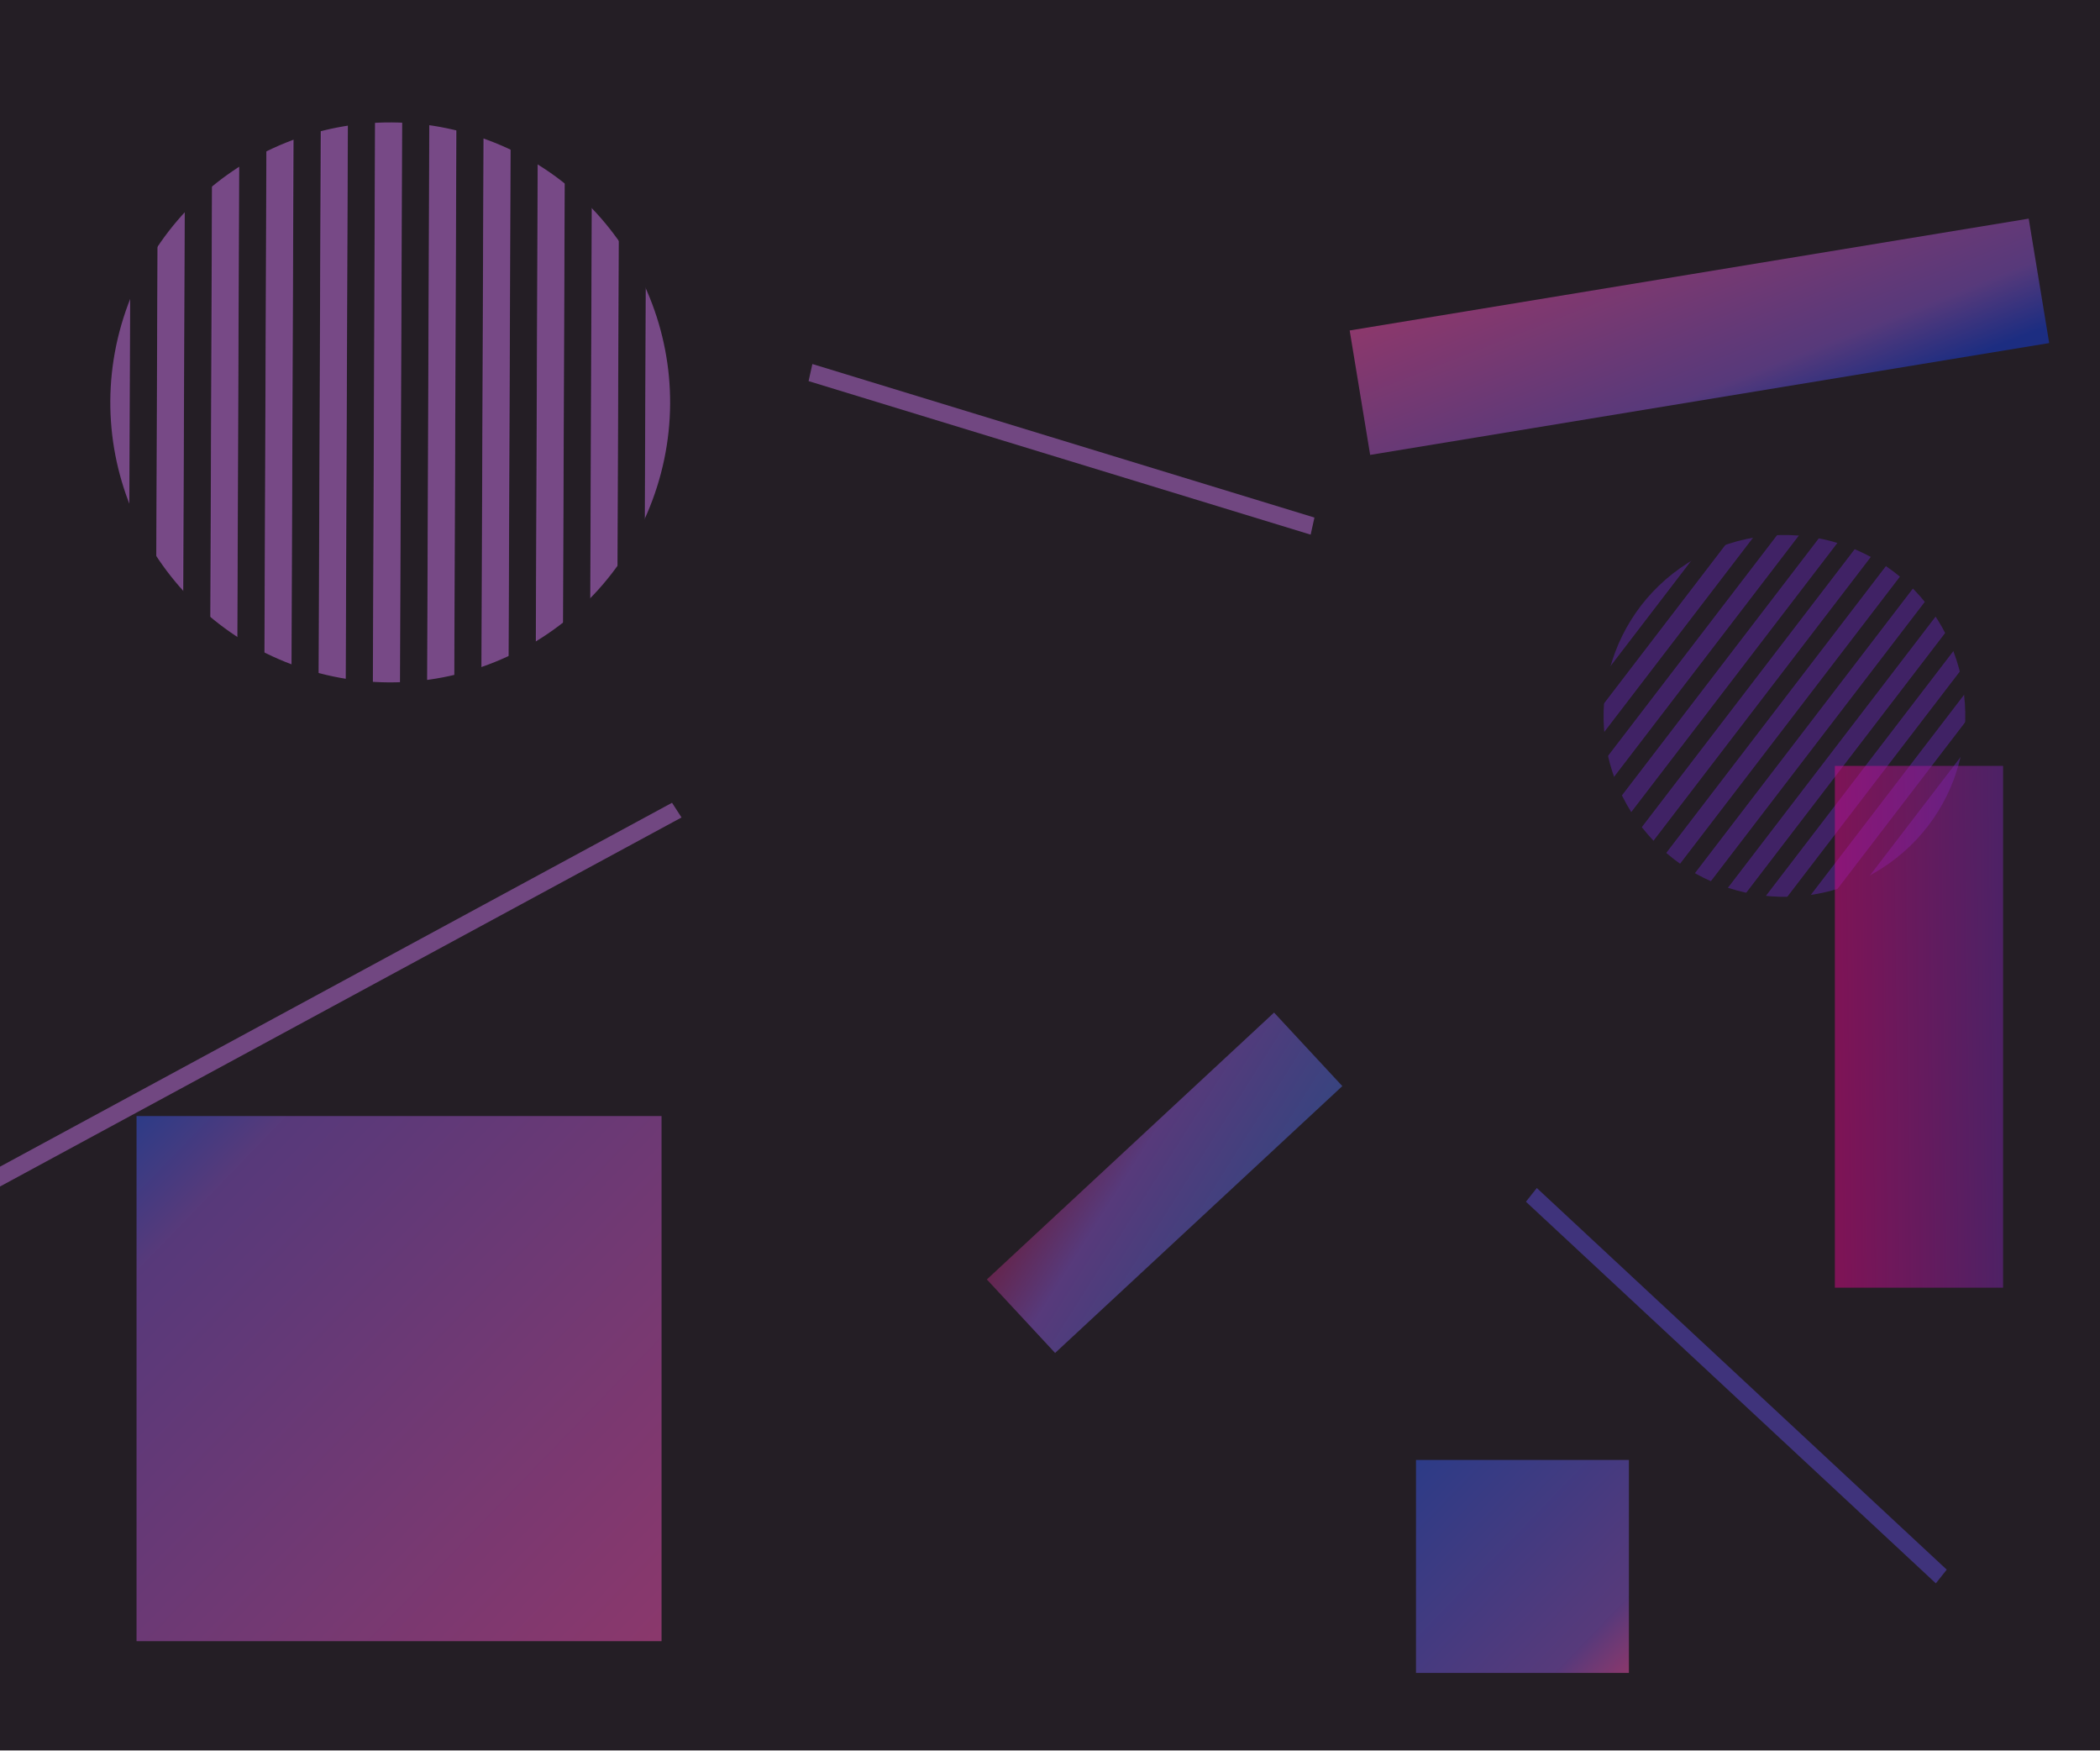
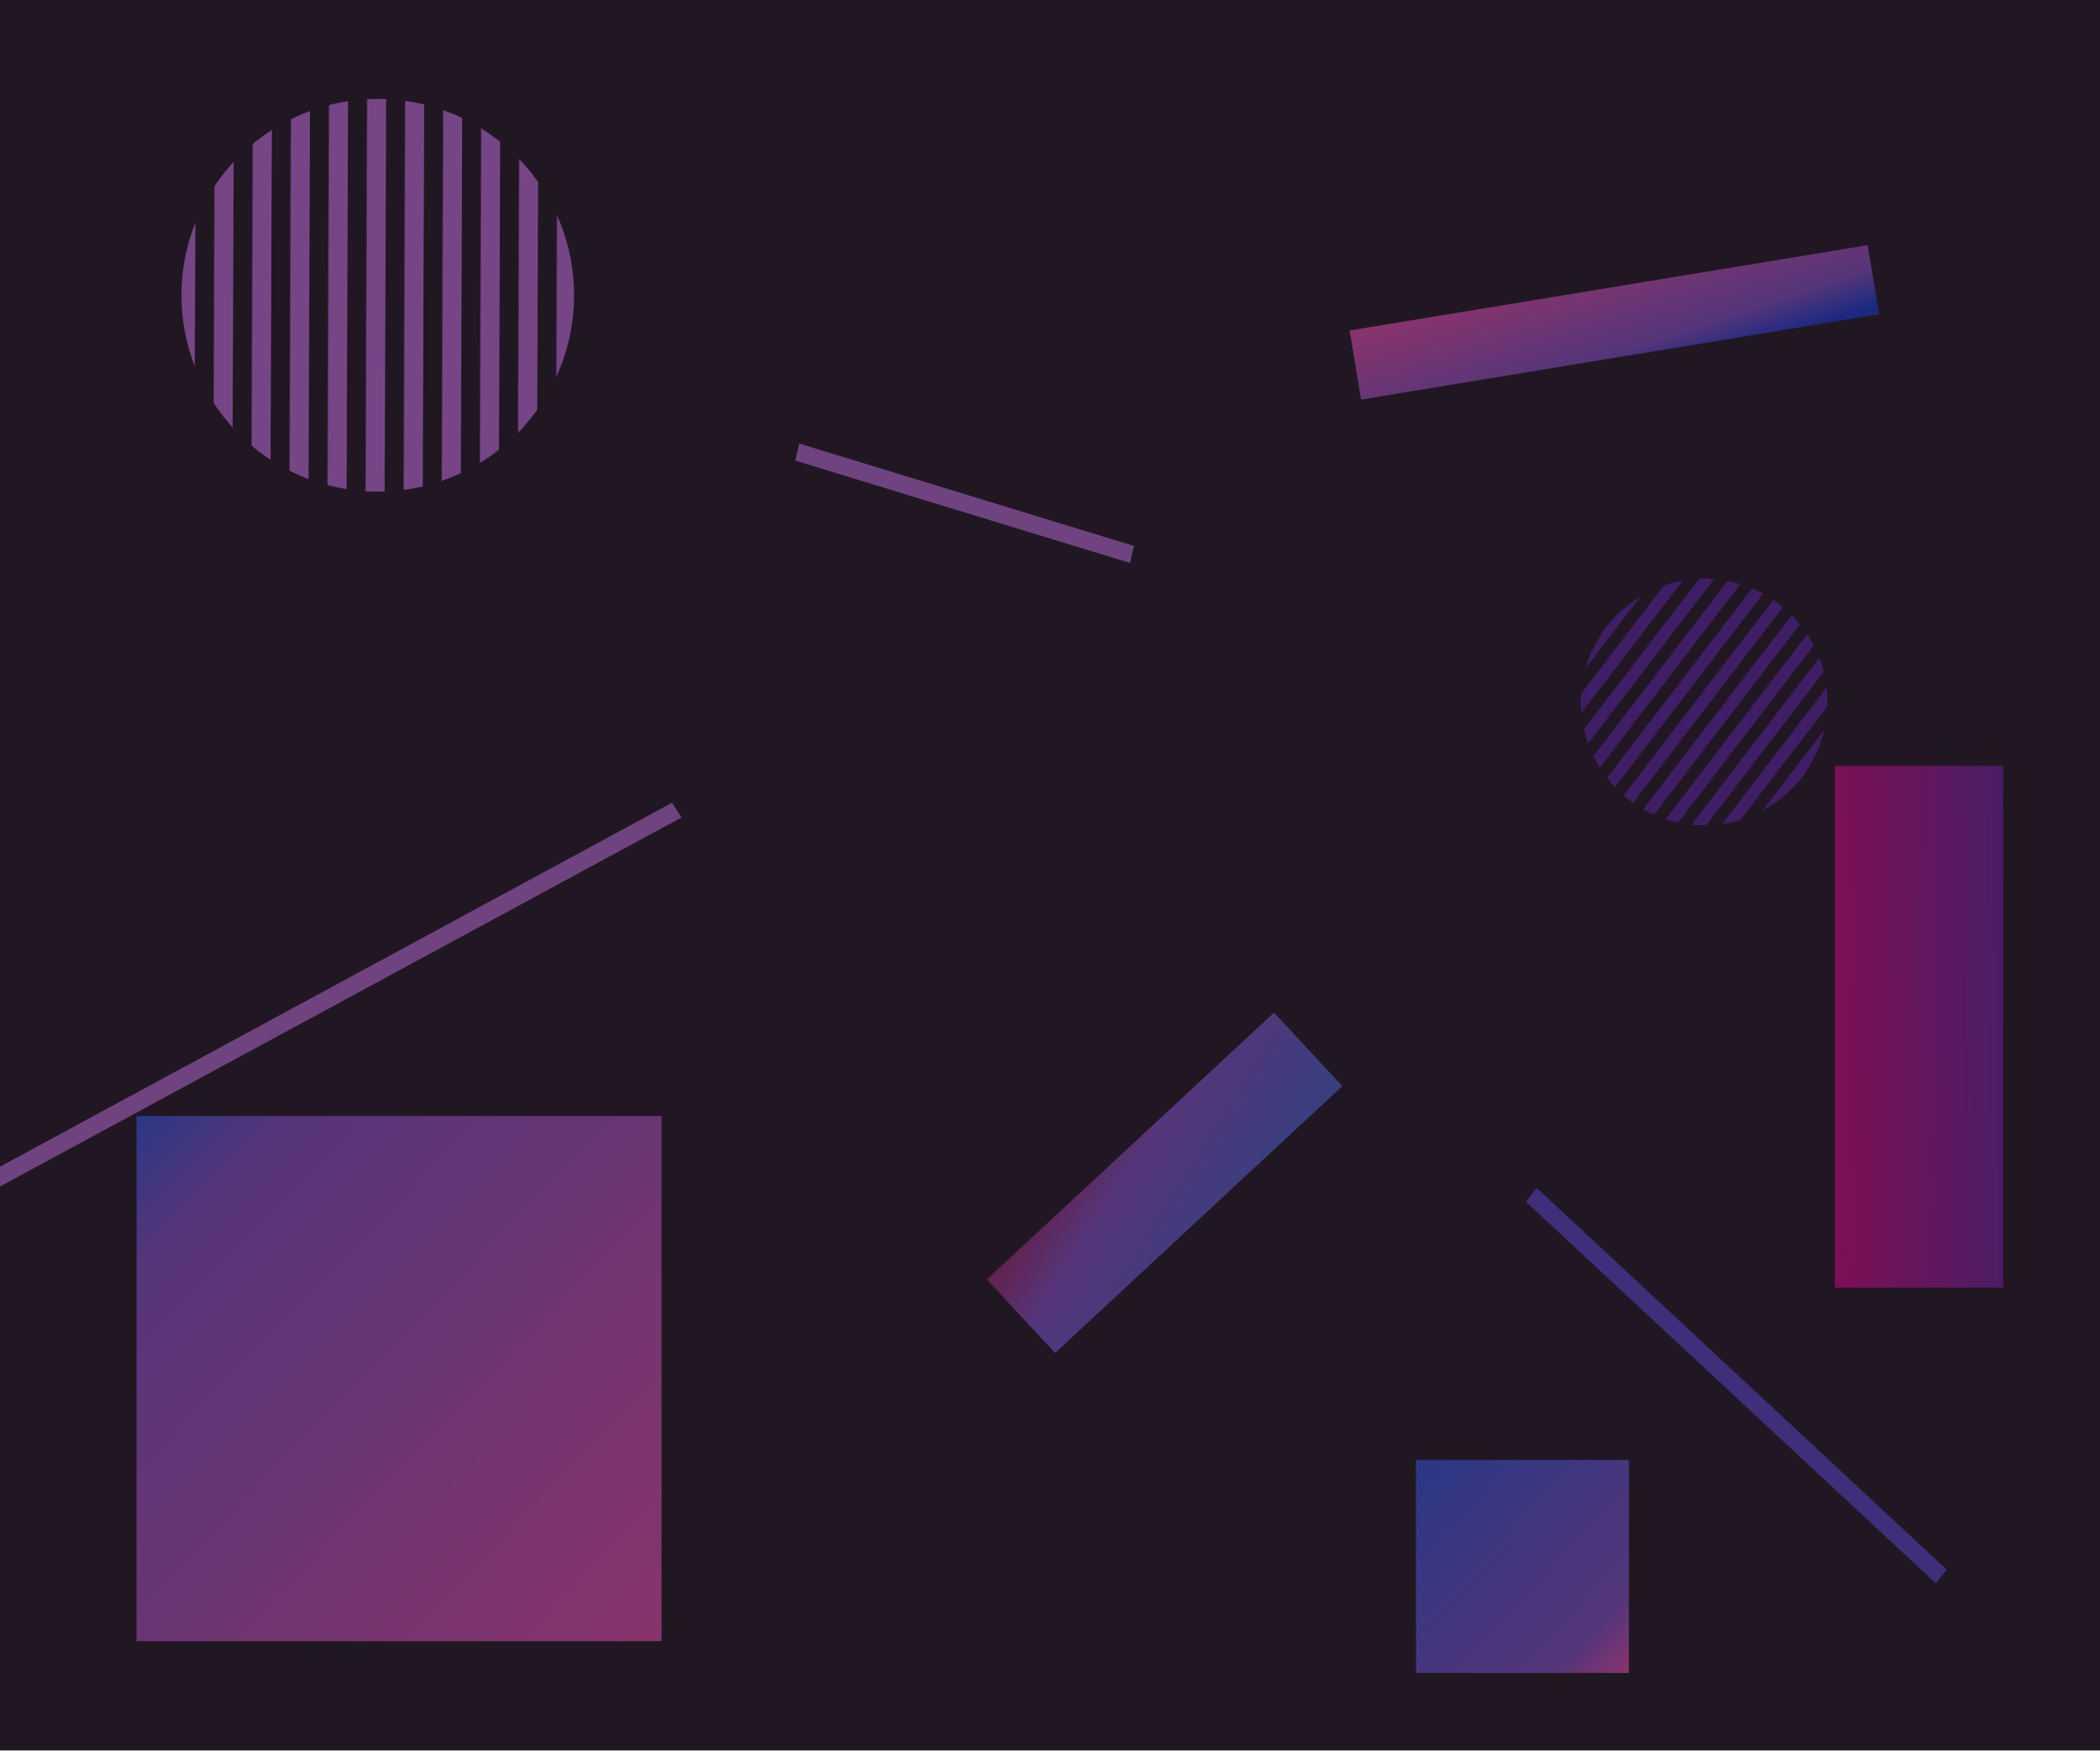
<svg xmlns="http://www.w3.org/2000/svg" xmlns:ns1="https://boxy-svg.com" xmlns:xlink="http://www.w3.org/1999/xlink" viewBox="0 0 600 500">
  <defs>
    <ns1:grid x="-150.627" y="485.352" width="100.213" height="97.908" />
    <pattern x="0" y="0" width="25" height="25" patternUnits="userSpaceOnUse" viewBox="0 0 100 100" id="pattern-0">
      <rect x="0" y="0" width="50" height="100" style="fill: rgb(202, 115, 231); stroke-width: 2px;" />
    </pattern>
-     <pattern id="pattern-0-0" patternTransform="matrix(-0.185122, -0.591917, 0.695625, -0.217556, 100.3618, 121.6713)" xlink:href="#pattern-0" />
-     <linearGradient gradientUnits="userSpaceOnUse" x1="247.048" y1="251.255" x2="247.048" y2="416.81" id="gradient-0" gradientTransform="matrix(0.838689, -0.18027, 1.167809, 0.185853, -115.9623, 83.84119)" spreadMethod="pad">
+     <pattern id="pattern-0-0" patternTransform="matrix(-0.129851, -0.41519, 0.487935, -0.152601, 100.1281, 89.06273)" xlink:href="#pattern-0" />
+     <linearGradient gradientUnits="userSpaceOnUse" x1="247.048" y1="251.255" x2="247.048" y2="416.81" id="gradient-0" gradientTransform="matrix(0.63983, -0.100092, 0.890913, 0.103191, -88.46679, 46.55127)" spreadMethod="pad">
      <stop offset="0" style="stop-color: rgb(241, 82, 180);" />
      <stop offset="0.734" style="stop-color: rgb(138, 85, 209);" />
      <stop offset="1" style="stop-color: rgb(20, 60, 222);" />
    </linearGradient>
-     <pattern id="pattern-1" patternTransform="matrix(-0.119642, -0.382547, 0.449571, -0.140603, 502.6479, 208.847)" xlink:href="#pattern-2" />
+     <pattern id="pattern-1" patternTransform="matrix(-0.081548, -0.260743, 0.306426, -0.095834, 482.0105, 203.4935)" xlink:href="#pattern-2" />
    <pattern x="0" y="0" width="25" height="25" patternUnits="userSpaceOnUse" viewBox="0 0 100 100" id="pattern-2">
      <rect x="0" y="0" width="50" height="100" style="fill: rgb(92, 37, 165);" />
    </pattern>
    <linearGradient gradientUnits="userSpaceOnUse" x1="247.048" y1="251.255" x2="247.048" y2="416.81" id="gradient-1" gradientTransform="matrix(-0.642668, 0.664884, -0.902144, -0.907582, 574.0559, 532.5733)" spreadMethod="pad">
      <stop offset="0" style="stop-color: rgb(241, 82, 180);" />
      <stop offset="0.855" style="stop-color: rgb(138, 85, 209);" />
      <stop offset="1" style="stop-color: rgb(53, 89, 234);" />
    </linearGradient>
    <linearGradient gradientUnits="userSpaceOnUse" x1="247.048" y1="251.255" x2="247.048" y2="416.81" id="gradient-2" gradientTransform="matrix(-0.47988, 0.127037, -0.67363, -0.173408, 757.6643, 370.5009)" spreadMethod="pad">
      <stop offset="0" style="stop-color: rgb(164, 44, 118);" />
      <stop offset="0.315" style="stop-color: rgb(138, 85, 209);" />
      <stop offset="1" style="stop-color: rgb(77, 105, 219);" />
    </linearGradient>
    <linearGradient gradientUnits="userSpaceOnUse" x1="247.048" y1="251.255" x2="247.048" y2="416.81" id="gradient-3" gradientTransform="matrix(-0.00659, -0.553749, 0.561117, 0.73966, 384.7187, 175.9724)" spreadMethod="pad">
      <stop offset="0" style="stop-color: rgb(215, 9, 136);" />
      <stop offset="1" style="stop-color: rgb(30, 63, 195);" />
    </linearGradient>
    <linearGradient gradientUnits="userSpaceOnUse" x1="247.048" y1="251.255" x2="247.048" y2="416.81" id="gradient-4" gradientTransform="matrix(-0.260638, 0.269647, -0.36587, -0.368075, 621.5593, 503.7261)" spreadMethod="pad">
      <stop offset="0" style="stop-color: rgb(241, 82, 180);" />
      <stop offset="0.176" style="stop-color: rgb(138, 85, 209);" />
      <stop offset="1" style="stop-color: rgb(53, 89, 234);" />
    </linearGradient>
  </defs>
-   <rect width="600" height="500" style="fill-opacity: 0.88; fill: rgb(7, 0, 8);" />
-   <path d="M 191.445 114.943 C 191.445 159.1 155.648 194.897 111.491 194.897 C 67.334 194.897 31.537 159.1 31.537 114.943 C 31.537 70.786 67.334 34.989 111.491 34.989 C 155.648 34.989 191.445 70.786 191.445 114.943 Z" style="fill-rule: evenodd; fill: url(#pattern-0-0); fill-opacity: 0.5; paint-order: fill; stroke-width: 2px; stroke-opacity: 0.5; stroke: rgba(76, 51, 78, 0);" transform="matrix(0.302172, -0.953253, 0.953253, 0.302172, -31.76827, 186.4896)" />
-   <rect x="385.349" y="84.494" width="196.62" height="36.021" style="fill: url(#gradient-0); stroke-width: 2px; fill-opacity: 0.5; paint-order: fill; stroke-opacity: 0.5; stroke: rgba(76, 51, 78, 0);" transform="matrix(0.986714, -0.162469, 0.162469, 0.986714, -8.335186, 73.63278)" />
+   <rect width="600" height="500" style="fill: rgba(12, 0, 14, 0.91);" />
+   <path d="M 164.017 84.343 C 164.017 115.316 138.908 140.425 107.935 140.425 C 76.961 140.425 51.852 115.316 51.852 84.343 C 51.852 53.37 76.961 28.261 107.935 28.261 C 138.908 28.261 164.017 53.37 164.017 84.343 Z" style="fill-rule: evenodd; fill: url(#pattern-0-0); fill-opacity: 0.5; paint-order: fill; stroke-width: 2px; stroke-opacity: 0.5; stroke: rgba(76, 51, 78, 0);" transform="matrix(0.302172, -0.953253, 0.953253, 0.302172, -5.080549, 161.7458)" />
+   <rect x="293.98" y="46.914" width="150" height="20" style="fill: url(#gradient-0); stroke-width: 2px; fill-opacity: 0.5; paint-order: fill; stroke-opacity: 0.5; stroke: rgba(76, 51, 78, 0);" transform="matrix(0.986714, -0.162469, 0.162469, 0.986714, 87.9256, 95.86912)" />
  <g transform="matrix(1.046018, 0, 0, 1.046018, 209.2498, 34.101)" />
-   <path d="M 561.513 204.498 C 561.513 233.036 538.378 256.171 509.84 256.171 C 481.302 256.171 458.166 233.036 458.166 204.498 C 458.166 175.96 481.302 152.825 509.84 152.825 C 538.378 152.825 561.513 175.96 561.513 204.498 Z" style="fill-rule: evenodd; fill: url(#pattern-1); fill-opacity: 0.5; paint-order: fill; stroke-opacity: 0.5; stroke-width: 2px; stroke: rgba(76, 51, 78, 0);" transform="matrix(0.817354, -0.576136, 0.576136, 0.817354, -24.69845, 331.0876)" />
+   <path d="M 522.133 200.529 C 522.133 219.981 506.364 235.749 486.913 235.749 C 467.462 235.749 451.692 219.981 451.692 200.529 C 451.692 181.078 467.462 165.309 486.913 165.309 C 506.364 165.309 522.133 181.078 522.133 200.529 Z" style="fill-rule: evenodd; fill: url(#pattern-1); fill-opacity: 0.5; paint-order: fill; stroke-opacity: 0.5; stroke-width: 2px; stroke: rgba(76, 51, 78, 0);" transform="matrix(0.817354, -0.576136, 0.576136, 0.817354, -26.5993, 317.1536)" />
  <rect x="39.012" y="318.79" width="150" height="150" style="fill: url(#gradient-1); fill-opacity: 0.5; paint-order: fill; stroke-opacity: 0.5; stroke: rgba(76, 51, 78, 0);" />
  <rect x="-257.636" y="-23.921" width="230" height="4.985" style="stroke-width: 2px; fill: rgb(190, 112, 223); fill-opacity: 0.5; paint-order: fill; stroke-opacity: 0.5; stroke: rgba(76, 51, 78, 0);" transform="matrix(0.879404, -0.476076, -0.544813, -0.842193, 205.9933, 200.2007)" />
  <rect x="179.224" y="23.924" width="160" height="4.985" style="fill: rgb(90, 72, 210); stroke-width: 2px; fill-opacity: 0.5; paint-order: fill; stroke-opacity: 0.5; stroke: rgba(76, 51, 78, 0);" transform="matrix(0.731997, 0.681308, 0.624093, -0.78525, 289.8565, 239.9421)" />
  <rect x="358.147" y="329.654" width="112.004" height="28.66" style="fill: url(#gradient-2); stroke-width: 2px; fill-opacity: 0.5; paint-order: fill; stroke-opacity: 0.5; stroke: rgba(76, 51, 78, 0);" transform="matrix(-0.732684, 0.680569, -0.680569, -0.732684, 870.2841, 308.0259)" />
  <rect x="524.245" y="218.771" width="48.063" height="149.047" style="stroke-width: 2px; fill: url(#gradient-3); fill-opacity: 0.5; paint-order: fill; stroke-opacity: 0.5; stroke: rgba(76, 51, 78, 0);" />
  <rect x="404.569" y="417.025" width="60.833" height="60.833" style="stroke-width: 2px; fill: url(#gradient-4); fill-opacity: 0.5; paint-order: fill; stroke-opacity: 0.5; stroke: rgba(76, 51, 78, 0);" />
-   <rect x="-168.023" y="-23.921" width="150" height="4.985" style="stroke-width: 2px; fill: rgb(190, 112, 223); fill-opacity: 0.5; paint-order: fill; stroke-opacity: 0.5; stroke: rgba(76, 51, 78, 0);" transform="matrix(0.956302, 0.292381, 0.217634, -0.979155, 396.9116, 134.5655)" />
+   <rect x="-112.015" y="-23.921" width="100" height="4.985" style="stroke-width: 2px; fill: rgb(190, 112, 223); fill-opacity: 0.5; paint-order: fill; stroke-opacity: 0.5; stroke: rgba(76, 51, 78, 0);" transform="matrix(0.956302, 0.292381, 0.217634, -0.979155, 339.5662, 140.9005)" />
</svg>
